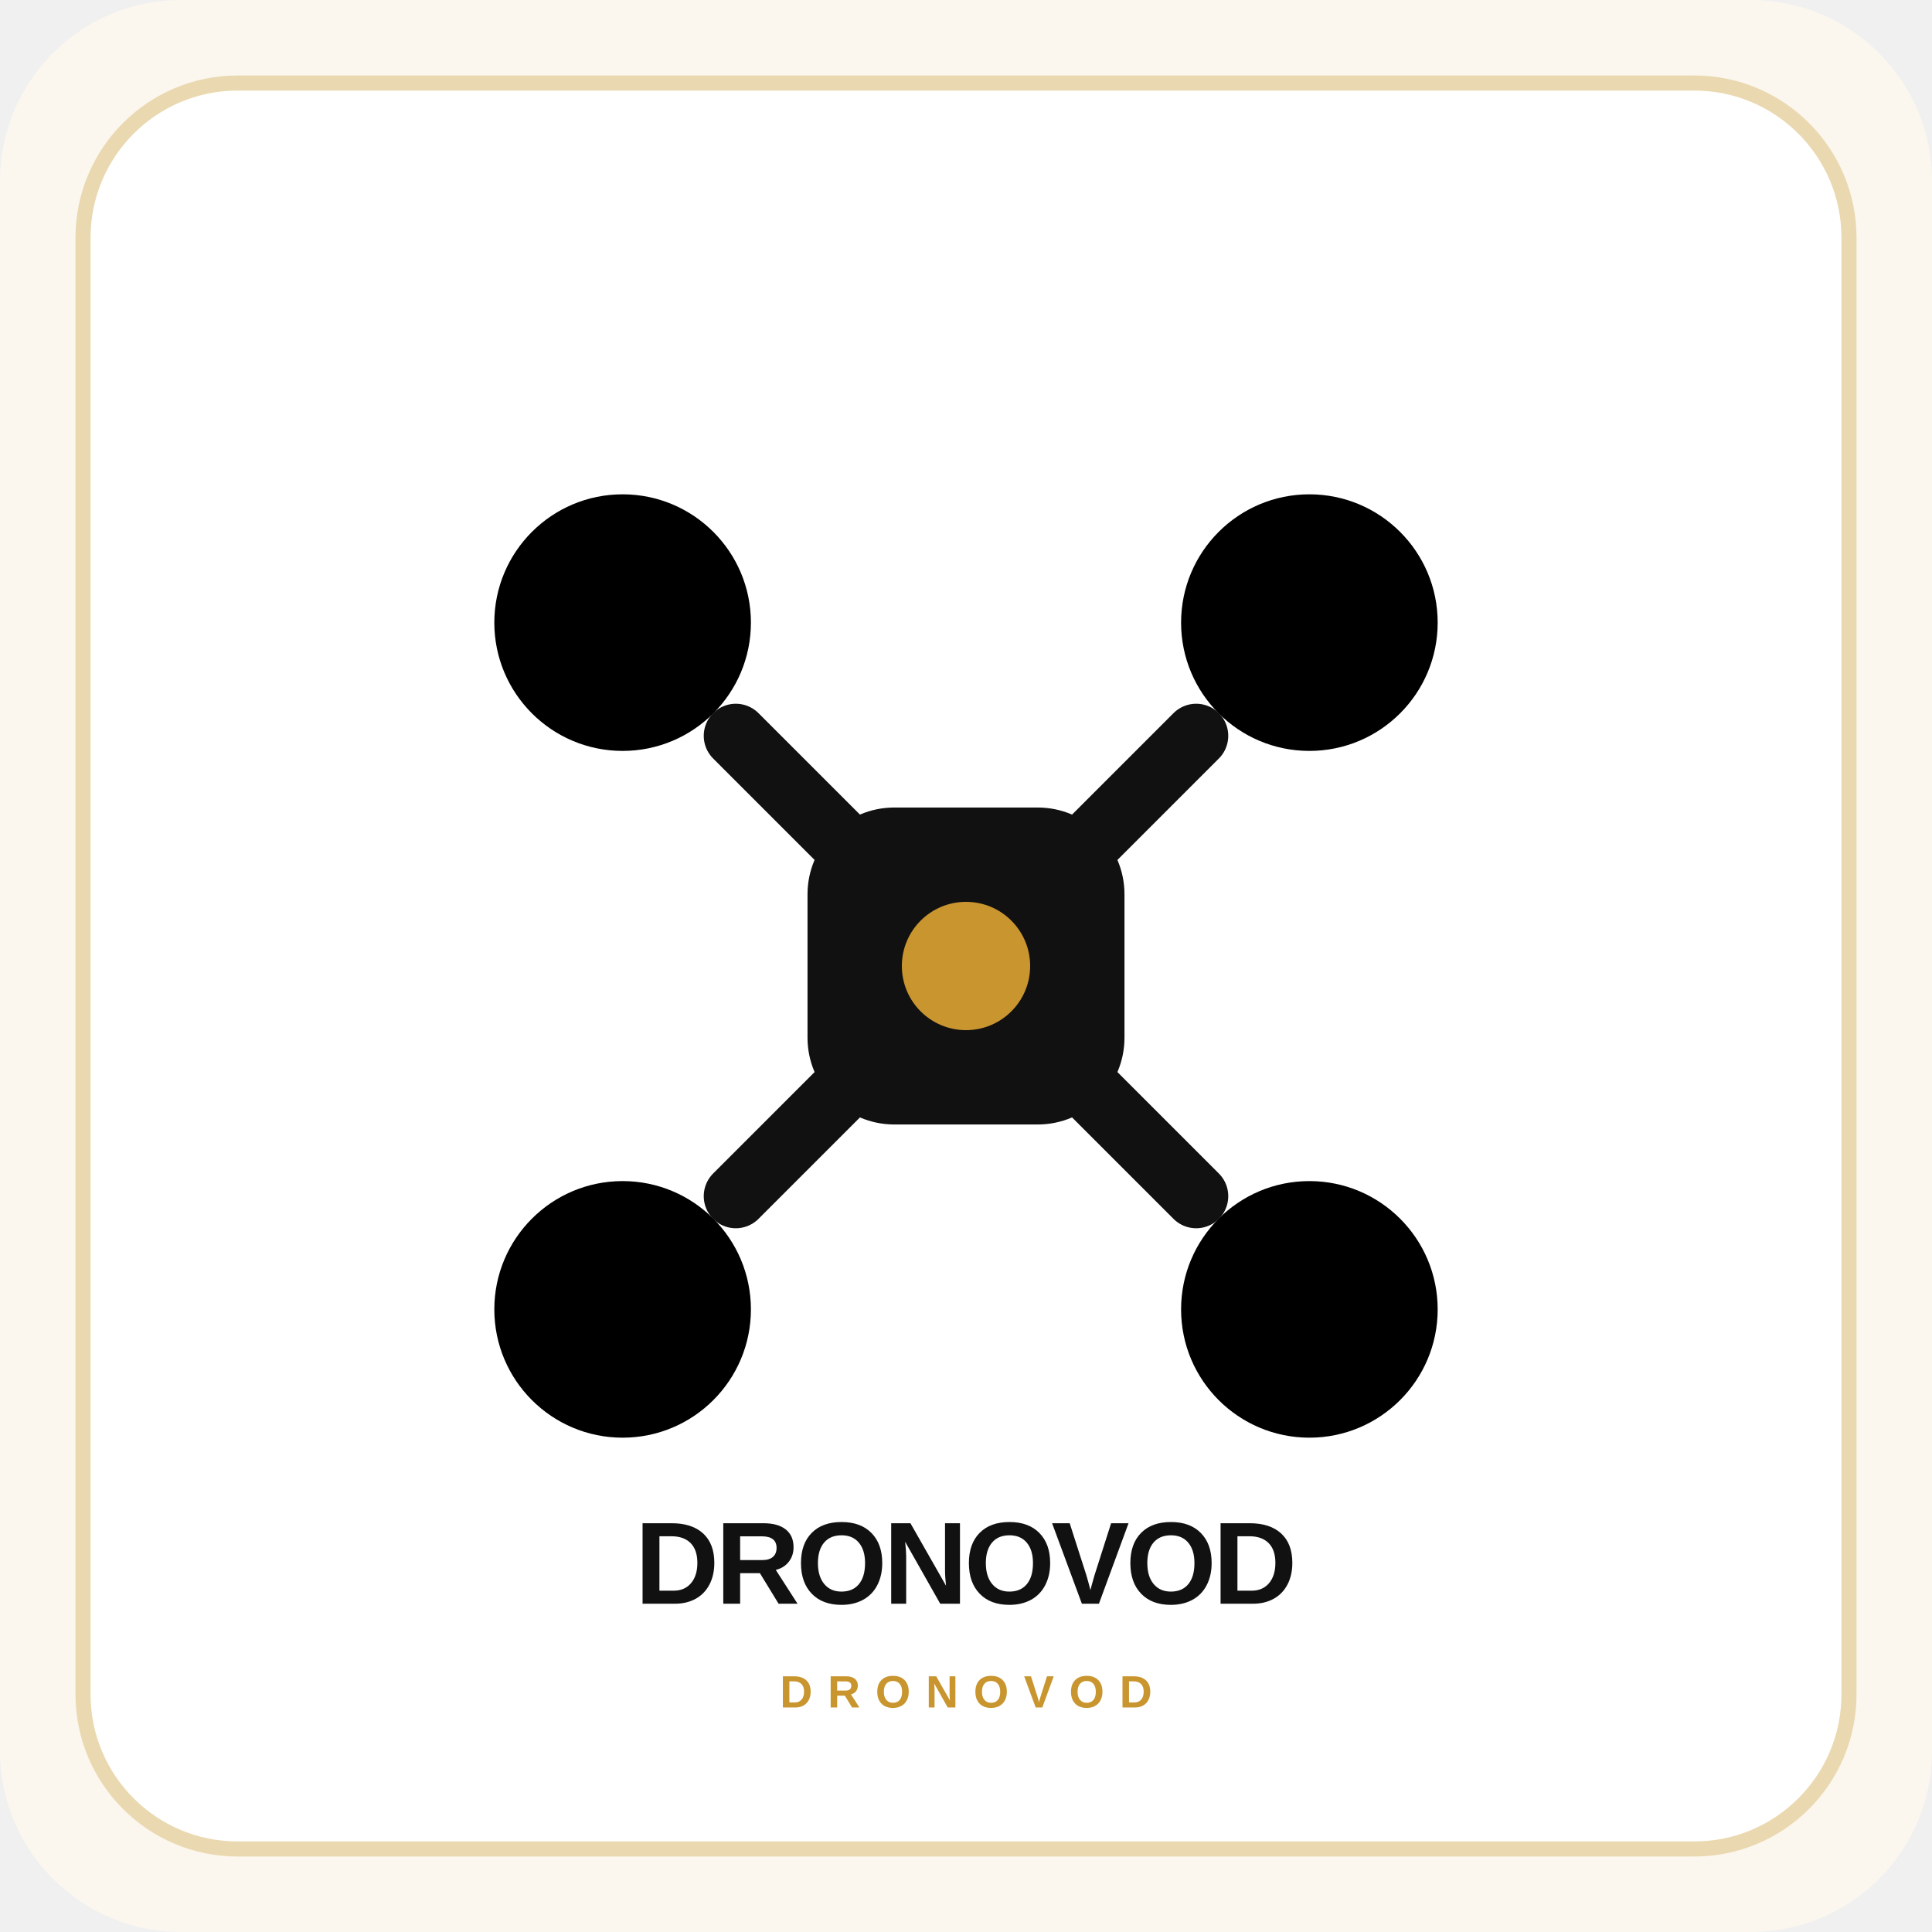
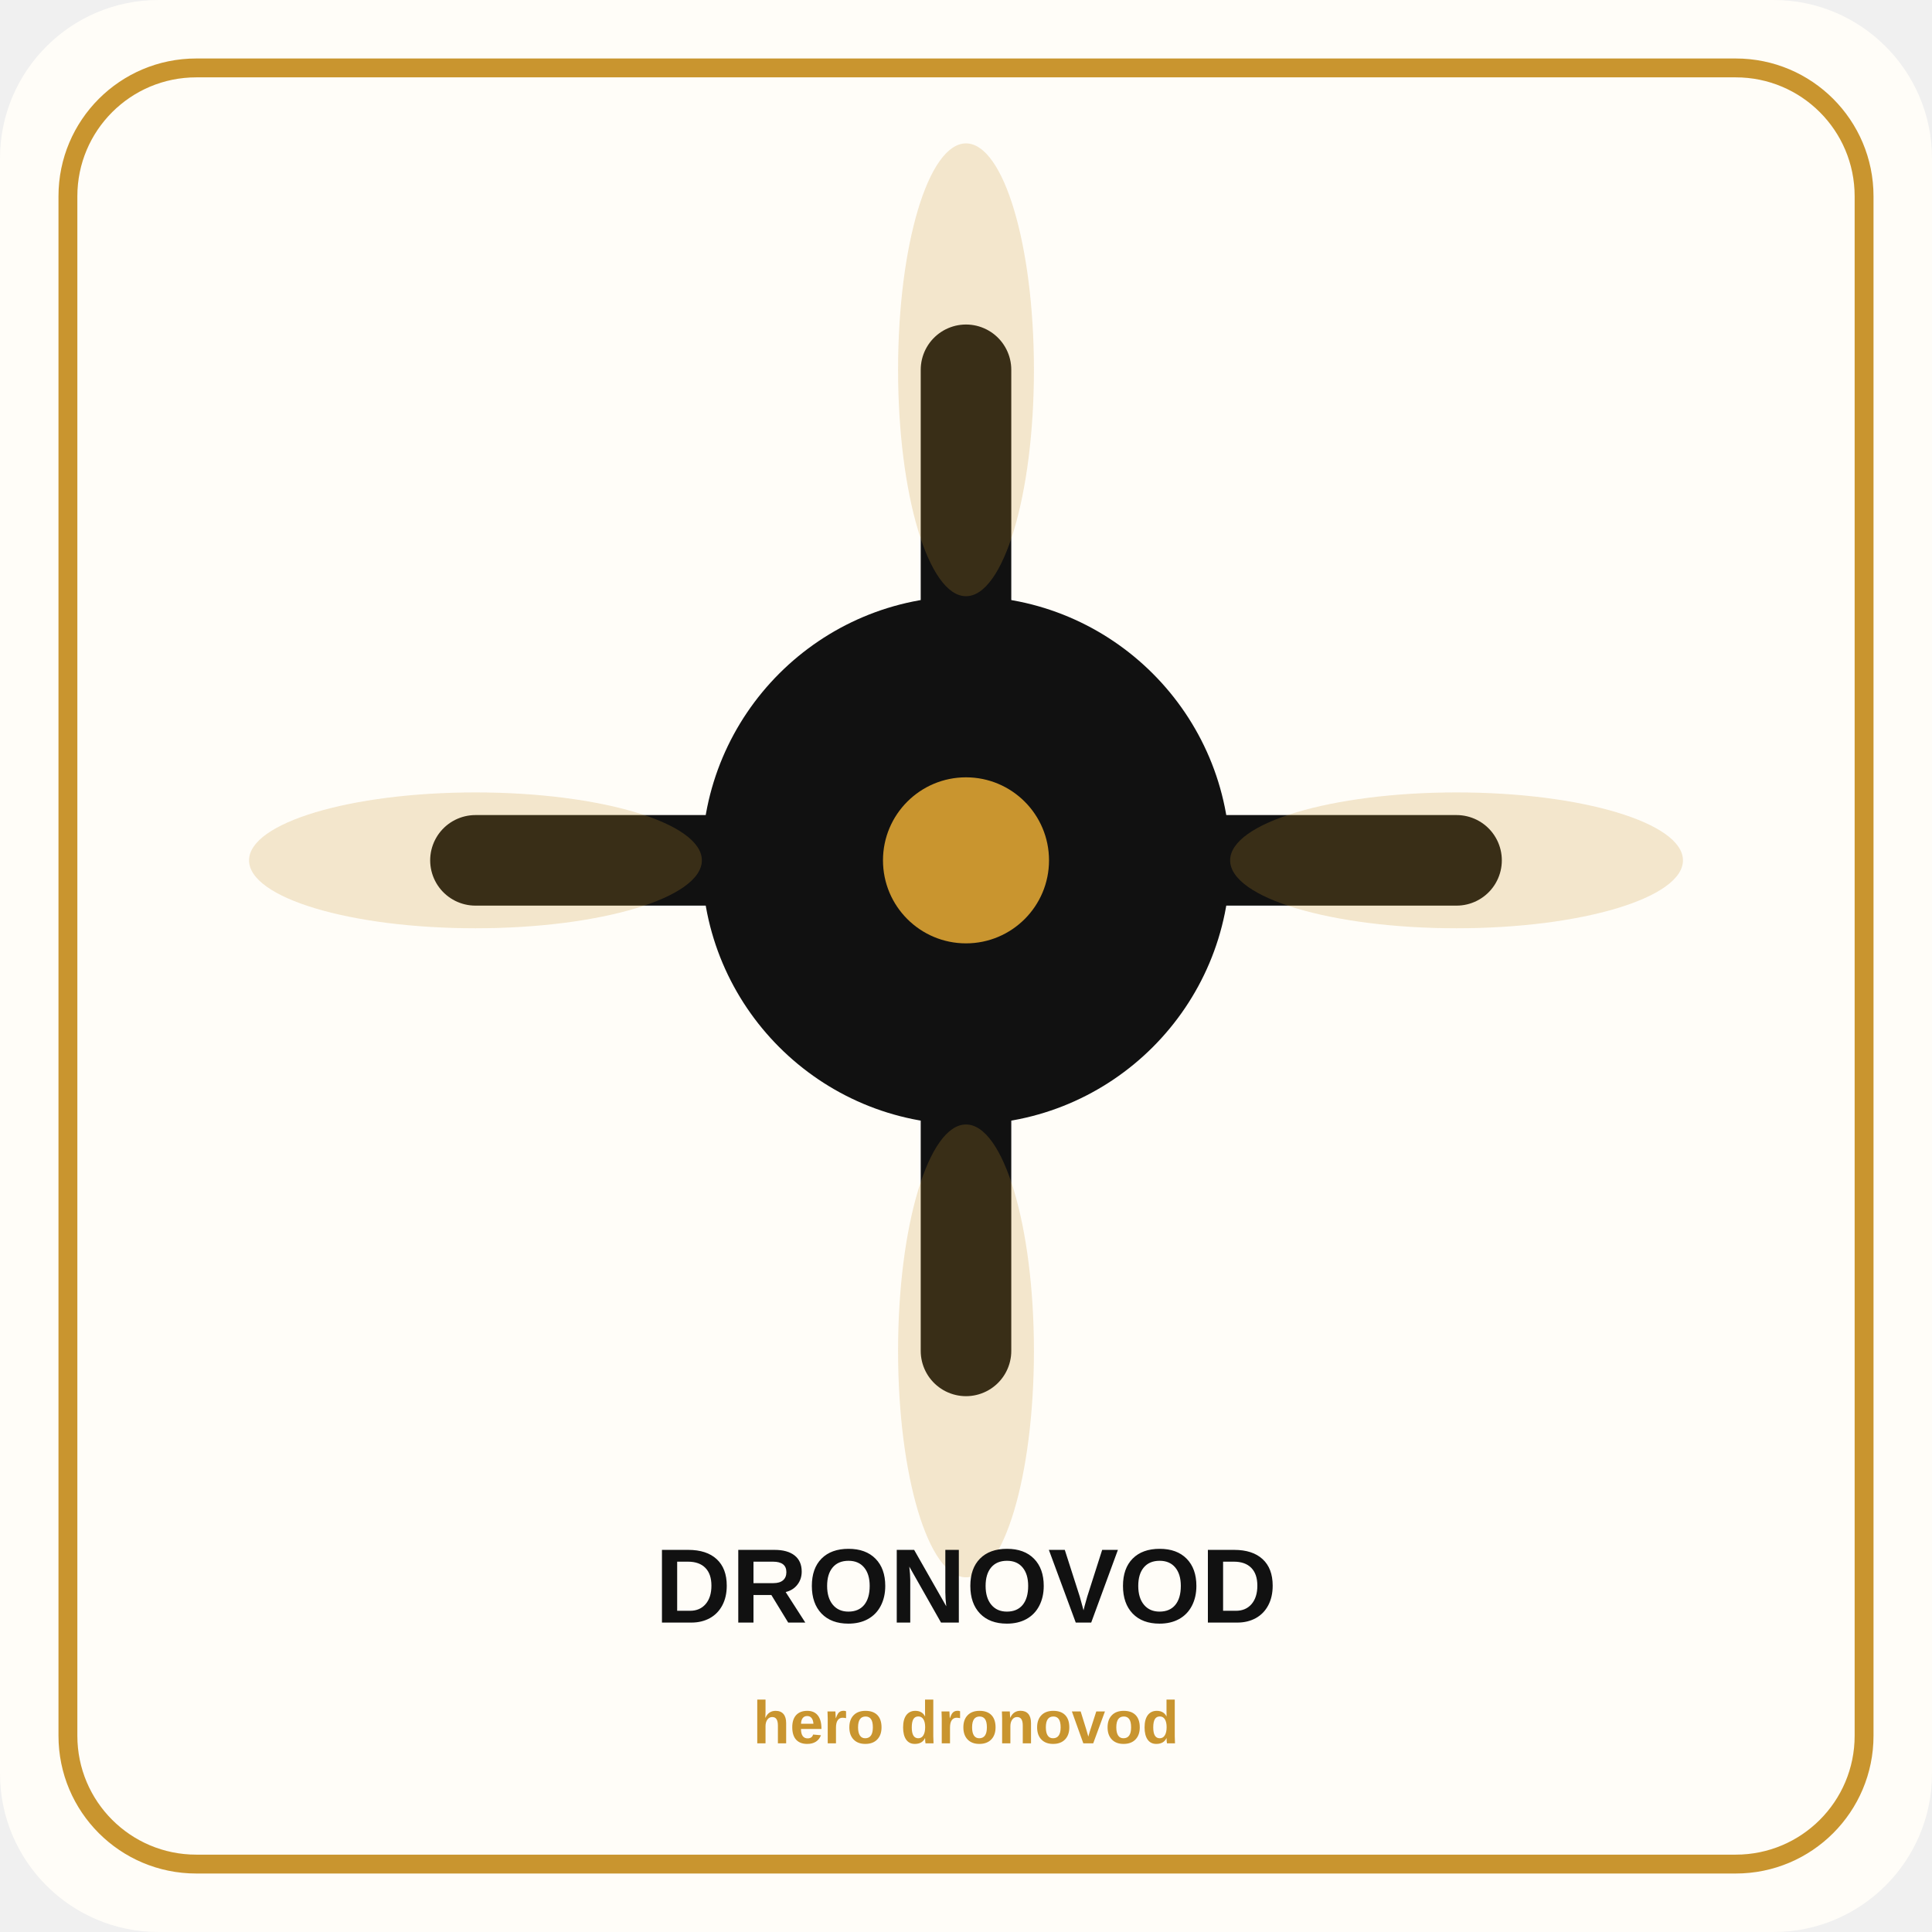
- <svg xmlns="http://www.w3.org/2000/svg" viewBox="0 0 1024 1024">
-   <rect width="1024" height="1024" rx="96" fill="#fbf7ef" />
-   <rect x="44" y="44" width="936" height="936" rx="82" fill="#fff" stroke="#ead9b0" stroke-width="8" />
-   <circle cx="330" cy="330" r="68" />
-   <circle cx="694" cy="330" r="68" />
-   <circle cx="330" cy="694" r="68" />
-   <circle cx="694" cy="694" r="68" />
-   <path d="M390 390L512 512M634 390L512 512M390 634L512 512M634 634L512 512" stroke="#111" stroke-width="34" stroke-linecap="round" />
-   <rect x="428" y="428" width="168" height="168" rx="46" fill="#111" />
-   <circle cx="512" cy="512" r="34" fill="#c9952f" />
-   <text x="512" y="850" text-anchor="middle" font-family="Arial, Helvetica, sans-serif" font-size="62" font-weight="900" fill="#111" letter-spacing="-2">DRONOVOD</text>
-   <text x="512" y="905" text-anchor="middle" font-family="Arial, Helvetica, sans-serif" font-size="24" font-weight="700" fill="#c9952f" letter-spacing="8">DRONOVOD</text>
+ <svg xmlns="http://www.w3.org/2000/svg" viewBox="0 0 512 512">
+   <rect width="512" height="512" rx="42" fill="#fffdf8" />
+   <rect x="18" y="18" width="476" height="476" rx="34" fill="none" stroke="#c9952f" stroke-width="5" />
+   <circle cx="256" cy="228" r="70" fill="#111" />
+   <circle cx="256" cy="228" r="22" fill="#c9952f" />
+   <path d="M256 98v70M256 288v70M126 228h70M316 228h70" stroke="#111" stroke-width="24" stroke-linecap="round" />
+   <ellipse cx="126" cy="228" rx="60" ry="18" fill="#c9952f" opacity=".22" />
+   <ellipse cx="386" cy="228" rx="60" ry="18" fill="#c9952f" opacity=".22" />
+   <ellipse cx="256" cy="98" rx="18" ry="60" fill="#c9952f" opacity=".22" />
+   <ellipse cx="256" cy="358" rx="18" ry="60" fill="#c9952f" opacity=".22" />
+   <text x="256" y="430" text-anchor="middle" font-family="Arial, sans-serif" font-weight="900" font-size="28" fill="#111">DRONOVOD</text>
+   <text x="256" y="462" text-anchor="middle" font-family="Arial, sans-serif" font-weight="700" font-size="16" fill="#c9952f">hero dronovod</text>
</svg>
